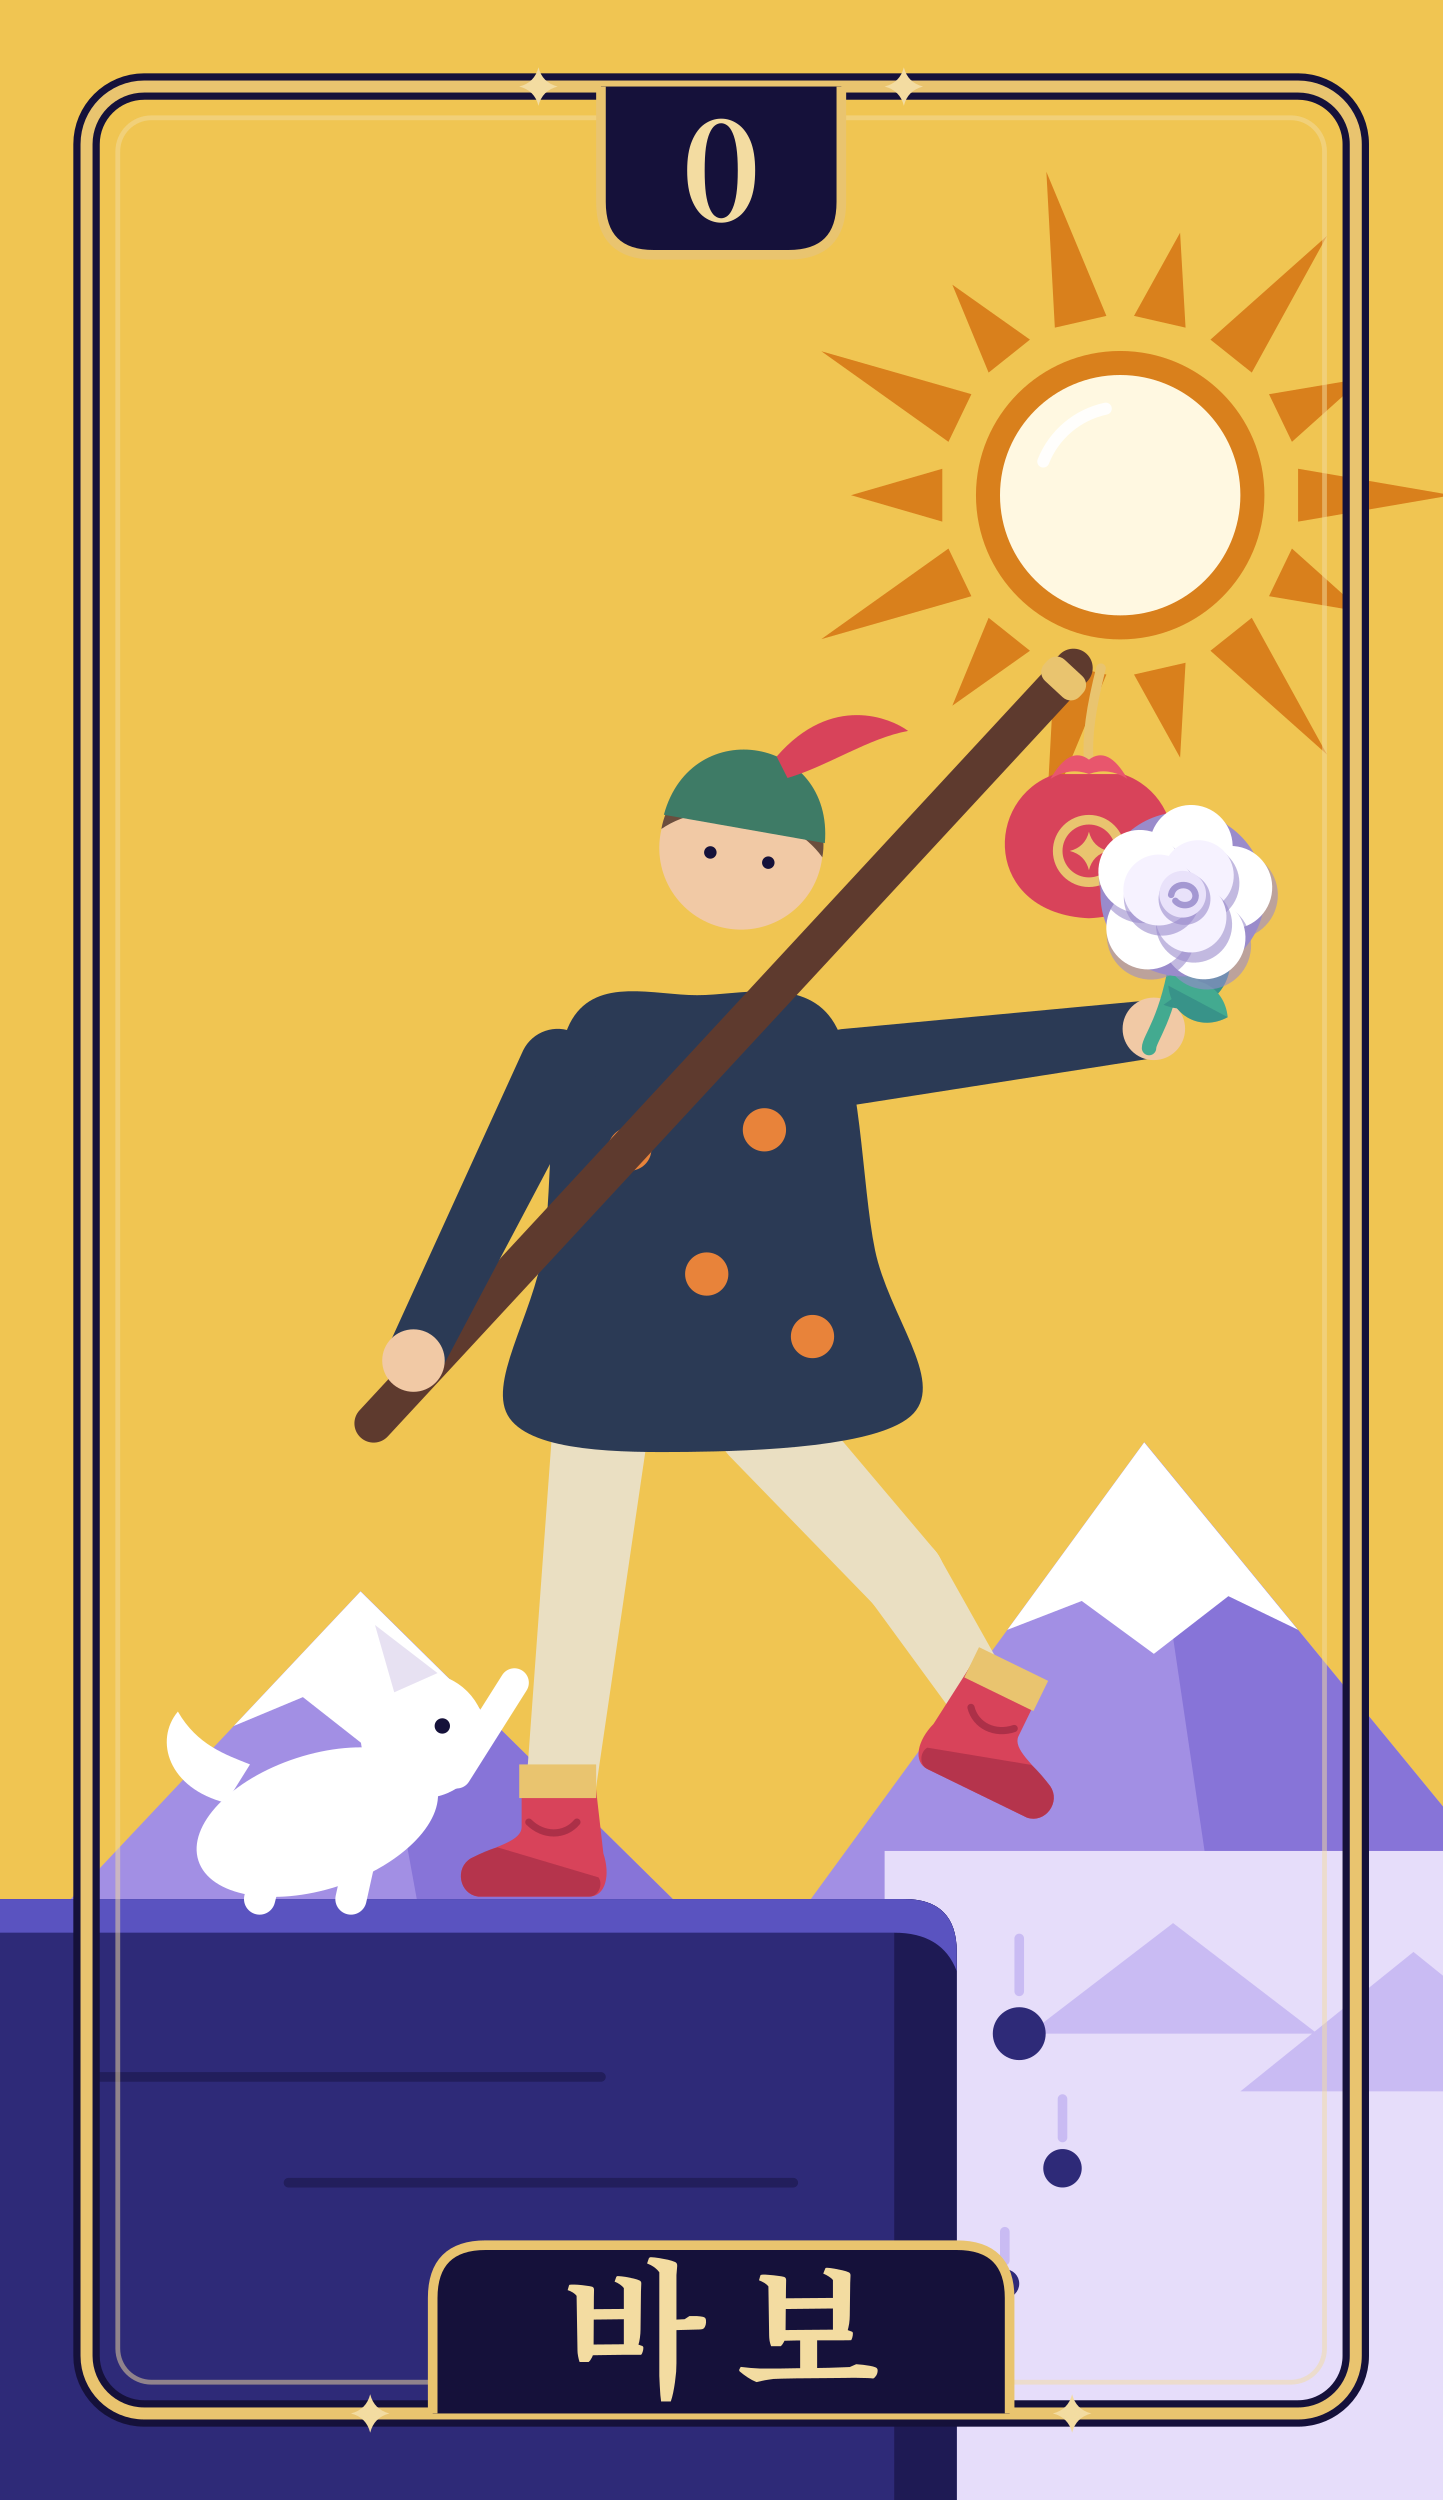
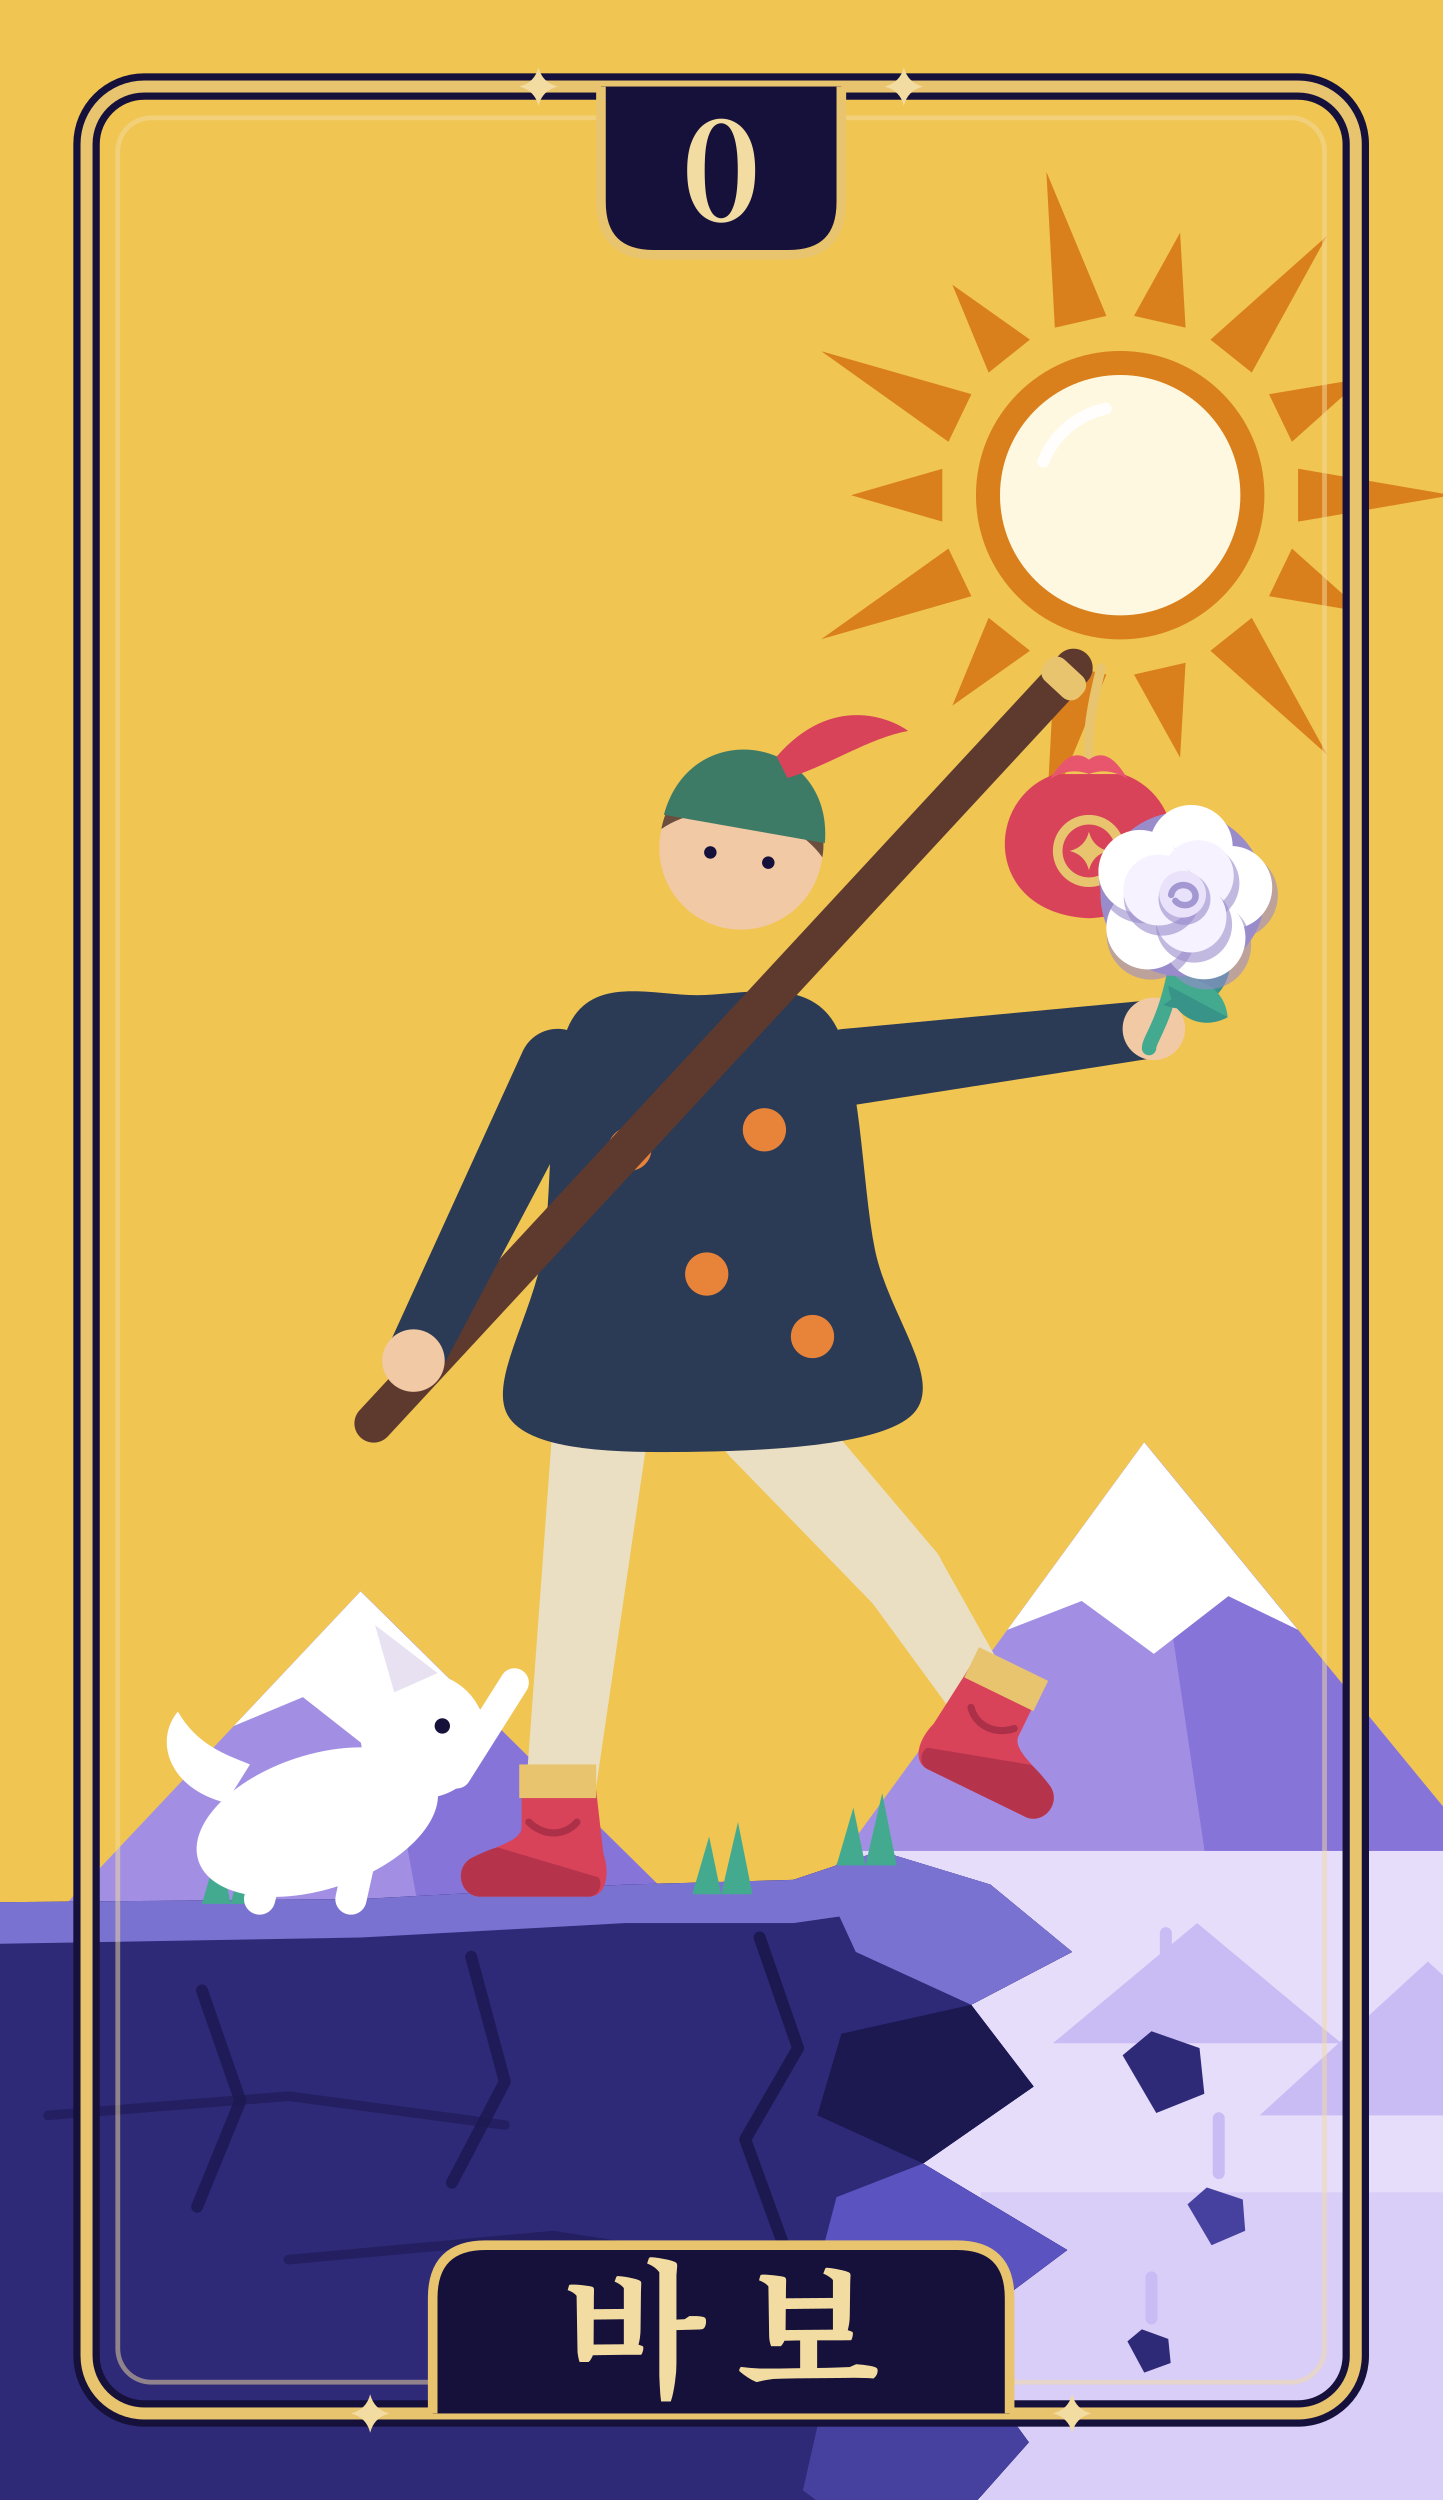
<svg xmlns="http://www.w3.org/2000/svg" viewBox="0 0 600 1040" width="600" height="1040" role="img" aria-labelledby="t d">
  <defs>
    <radialGradient id="sl-cat-fur" cx="38%" cy="30%" r="75%">
      <stop offset="0" stop-color="#FFFBF4" />
      <stop offset=".55" stop-color="#F6E8D4" />
      <stop offset="1" stop-color="#D7BD9C" />
    </radialGradient>
    <radialGradient id="sl-rabbit-fur" cx="38%" cy="30%" r="75%">
      <stop offset="0" stop-color="#FFFFFF" />
      <stop offset=".6" stop-color="#F3EFF8" />
      <stop offset="1" stop-color="#CFC6DE" />
    </radialGradient>
    <radialGradient id="sl-ear" cx="50%" cy="40%" r="70%">
      <stop offset="0" stop-color="#FBD0DA" />
      <stop offset="1" stop-color="#E99BB1" />
    </radialGradient>
    <radialGradient id="sl-iris" cx="45%" cy="35%" r="70%">
      <stop offset="0" stop-color="#5B4AB8" />
      <stop offset=".55" stop-color="#2A2360" />
      <stop offset="1" stop-color="#15112F" />
    </radialGradient>
    <linearGradient id="sl-gold" x1="0" y1="0" x2="0" y2="1">
      <stop offset="0" stop-color="#FFE9B0" />
      <stop offset=".6" stop-color="#E9C46F" />
      <stop offset="1" stop-color="#B98A2E" />
    </linearGradient>
    <linearGradient id="sl-hat" x1="0" y1="0" x2="1" y2="1">
      <stop offset="0" stop-color="#4B46A8" />
      <stop offset=".5" stop-color="#2E2A78" />
      <stop offset="1" stop-color="#1C1850" />
    </linearGradient>
    <linearGradient id="sl-brim" x1="0" y1="0" x2="0" y2="1">
      <stop offset="0" stop-color="#524CB6" />
      <stop offset=".5" stop-color="#3A3594" />
      <stop offset="1" stop-color="#262169" />
    </linearGradient>
    <linearGradient id="sl-cape" x1="0" y1="0" x2="0" y2="1">
      <stop offset="0" stop-color="#3A358E" />
      <stop offset="1" stop-color="#1E1A58" />
    </linearGradient>
    <linearGradient id="sl-card" x1="0" y1="0" x2="1" y2="1">
      <stop offset="0" stop-color="#B9A8EC" />
      <stop offset=".5" stop-color="#9C87DE" />
      <stop offset="1" stop-color="#7D66C8" />
    </linearGradient>
    <radialGradient id="sl-crystal" cx="40%" cy="34%" r="70%">
      <stop offset="0" stop-color="#FFFFFF" />
      <stop offset=".3" stop-color="#E9E1FF" />
      <stop offset=".72" stop-color="#A996F0" />
      <stop offset="1" stop-color="#6553C0" />
    </radialGradient>
    <linearGradient id="sl-cardigan" x1="0" y1="0" x2="0" y2="1">
      <stop offset="0" stop-color="#CDBDF5" />
      <stop offset=".55" stop-color="#AE9AE6" />
      <stop offset="1" stop-color="#8E78D2" />
    </linearGradient>
    <linearGradient id="sl-ribbon" x1="0" y1="0" x2="0" y2="1">
      <stop offset="0" stop-color="#C9BAF3" />
      <stop offset="1" stop-color="#8A73D6" />
    </linearGradient>
    <linearGradient id="sl-page" x1="0" y1="0" x2="1" y2="0">
      <stop offset="0" stop-color="#FFFDF7" />
      <stop offset="1" stop-color="#EDE2CB" />
    </linearGradient>
    <linearGradient id="sl-page-r" x1="0" y1="0" x2="1" y2="0">
      <stop offset="0" stop-color="#EADFC6" />
      <stop offset="1" stop-color="#FFFCF4" />
    </linearGradient>
    <linearGradient id="sl-pencil" x1="0" y1="0" x2="0" y2="1">
      <stop offset="0" stop-color="#FFE08A" />
      <stop offset=".5" stop-color="#F6C54E" />
      <stop offset="1" stop-color="#D99F2B" />
    </linearGradient>
    <linearGradient id="sl-navy" x1="0" y1="0" x2="0" y2="1">
      <stop offset="0" stop-color="#4553A2" />
      <stop offset=".5" stop-color="#2E3A78" />
      <stop offset="1" stop-color="#1F2858" />
    </linearGradient>
    <linearGradient id="sl-durumagi" x1="0" y1="0" x2="0" y2="1">
      <stop offset="0" stop-color="#5563BA" />
      <stop offset=".45" stop-color="#3B4892" />
      <stop offset=".8" stop-color="#2E3A78" />
      <stop offset="1" stop-color="#28336C" />
    </linearGradient>
    <linearGradient id="sl-jeogori" x1="0" y1="0" x2="0" y2="1">
      <stop offset="0" stop-color="#FFE4EB" />
      <stop offset=".6" stop-color="#F8C3D1" />
      <stop offset="1" stop-color="#EAA0B6" />
    </linearGradient>
    <linearGradient id="sl-goreum" x1="0" y1="0" x2="0" y2="1">
      <stop offset="0" stop-color="#EE6677" />
      <stop offset="1" stop-color="#BF3A50" />
    </linearGradient>
    <radialGradient id="sl-pouch" cx="40%" cy="35%" r="75%">
      <stop offset="0" stop-color="#F47C88" />
      <stop offset=".6" stop-color="#D8435A" />
      <stop offset="1" stop-color="#A82D44" />
    </radialGradient>
    <linearGradient id="sl-scroll" x1="0" y1="0" x2="0" y2="1">
      <stop offset="0" stop-color="#FFF9EA" />
      <stop offset=".6" stop-color="#F1E4C6" />
      <stop offset="1" stop-color="#D9C59C" />
    </linearGradient>
    <linearGradient id="sl-bamboo" x1="0" y1="0" x2="1" y2="0">
      <stop offset="0" stop-color="#E6CB8E" />
      <stop offset=".5" stop-color="#C9A45E" />
      <stop offset="1" stop-color="#9E7B3C" />
    </linearGradient>
    <pattern id="sl-saekdong" patternUnits="userSpaceOnUse" width="60" height="35" x="-30" y="0">
      <rect y="0" width="60" height="7" fill="#EC5B5E" />
      <rect y="7" width="60" height="7" fill="#F8CD50" />
      <rect y="14" width="60" height="7" fill="#5FB887" />
      <rect y="21" width="60" height="7" fill="#5B88DE" />
      <rect y="28" width="60" height="7" fill="#F49AC0" />
    </pattern>
    <linearGradient id="sl-tube" x1="0" y1="0" x2="1" y2="0">
      <stop offset="0" stop-color="#1A1440" stop-opacity=".16" />
      <stop offset=".32" stop-color="#FFFFFF" stop-opacity=".2" />
      <stop offset=".6" stop-color="#FFFFFF" stop-opacity="0" />
      <stop offset="1" stop-color="#1A1440" stop-opacity=".3" />
    </linearGradient>
    <clipPath id="sl-clip-cat-head">
      <path d="M150 100C194 100 224 124 227 158C230 194 198 220 150 220C102 220 70 194 73 158C76 124 106 100 150 100Z" />
    </clipPath>
    <clipPath id="sl-clip-rabbit-head">
      <path d="M150 110C192 110 219 132 221 164C223 198 192 222 150 222C108 222 77 198 79 164C81 132 108 110 150 110Z" />
    </clipPath>
    <clipPath id="sl-clip-cape">
      <path d="M150 224C124 224 104 236 96 258C92 270 91 280 95 287Q112 290 130 288C129 268 136 246 150 234Z" />
      <path d="M150 224C176 224 196 236 204 258C208 270 209 280 205 287Q188 290 170 288C171 268 164 246 150 234Z" />
    </clipPath>
    <clipPath id="sl-clip-durumagi">
      <path d="M150 217C121 217 107 233 101 254C97 267 91 278 86 286Q150 294 214 286C209 278 203 267 199 254C193 233 179 217 150 217Z" />
    </clipPath>
    <filter id="sl-soft" x="-50%" y="-50%" width="200%" height="200%">
      <feGaussianBlur stdDeviation="6" />
    </filter>
    <filter id="sl-blush" x="-50%" y="-50%" width="200%" height="200%">
      <feGaussianBlur stdDeviation="3.5" />
    </filter>
    <filter id="sl-glow" x="-60%" y="-60%" width="220%" height="220%">
      <feGaussianBlur stdDeviation="3" />
    </filter>
    <filter id="sl-blur" x="-50%" y="-50%" width="200%" height="200%">
      <feGaussianBlur stdDeviation="1.4" />
    </filter>
  </defs>
  <rect x="-80" y="-80" width="760" height="1200" fill="#F0C552" />
  <g class="sym" data-sym="sun" data-rank="1">
    <g transform="translate(466 206)">
      <path transform="rotate(0)" d="M74 -11L138 0L74 11Z" fill="#D9801C" />
      <path transform="rotate(25.71429)" d="M74 -11L112 0L74 11Z" fill="#D9801C" />
      <path transform="rotate(51.42857)" d="M74 -11L138 0L74 11Z" fill="#D9801C" />
      <path transform="rotate(77.14286)" d="M74 -11L112 0L74 11Z" fill="#D9801C" />
      <path transform="rotate(102.8571)" d="M74 -11L138 0L74 11Z" fill="#D9801C" />
      <path transform="rotate(128.5714)" d="M74 -11L112 0L74 11Z" fill="#D9801C" />
      <path transform="rotate(154.2857)" d="M74 -11L138 0L74 11Z" fill="#D9801C" />
      <path transform="rotate(180)" d="M74 -11L112 0L74 11Z" fill="#D9801C" />
      <path transform="rotate(205.7143)" d="M74 -11L138 0L74 11Z" fill="#D9801C" />
      <path transform="rotate(231.4286)" d="M74 -11L112 0L74 11Z" fill="#D9801C" />
      <path transform="rotate(257.1429)" d="M74 -11L138 0L74 11Z" fill="#D9801C" />
      <path transform="rotate(282.8571)" d="M74 -11L112 0L74 11Z" fill="#D9801C" />
      <path transform="rotate(308.5714)" d="M74 -11L138 0L74 11Z" fill="#D9801C" />
      <path transform="rotate(334.2857)" d="M74 -11L112 0L74 11Z" fill="#D9801C" />
      <circle r="60" fill="#D9801C" />
      <circle r="50" fill="#FFF8E1" />
      <path d="M-32 -14A36 36 0 0 1 -6 -36" stroke="#fff" stroke-width="5" stroke-linecap="round" fill="none" opacity=".9" />
    </g>
  </g>
  <g class="sym" data-sym="peaks" data-rank="3">
    <path d="M330 800L476 600L640 800Z" fill="#A28FE4" />
    <path d="M476 600L640 800H505.52Z" fill="#8774D8" />
    <path d="M476 600L539.96 678L511 664L480 688L450 666L419.06 678Z" fill="#FFFFFF" />
    <path d="M20 800L150 662L290 800Z" fill="#A28FE4" />
    <path d="M150 662L290 800H175.2Z" fill="#8774D8" />
    <path d="M150 662L206.812 718L181 704L154 728L126 706L97.246 718Z" fill="#FFFFFF" />
  </g>
-   <path d="M368 770H680V1200H368Z" fill="#E6DDFA" />
-   <path d="M428 846L488 800L548 846ZM516 870L588 812L660 870Z" fill="#C9BBF3" />
+   <path d="M358 770H680V1200H358Z" fill="#E6DDFA" />
+   <path d="M408 912H680V1200H408Z" fill="#D9CEF8" />
+   <path d="M438 850L498 800L558 850ZM524 880L594 816L664 880Z" fill="#C9BBF3" />
  <g class="sym" data-sym="cliff-edge" data-rank="1">
-     <path d="M-80 790H376Q398 790 398 812V1200H-80Z" fill="#2E2A78" />
-     <path d="M376 790Q398 790 398 812V1200H372V796Z" fill="#1C1850" opacity=".9" />
-     <path d="M-80 790H376Q398 790 398 812V820Q392 804 372 804H-80Z" fill="#5A53C0" />
-     <path d="M40 864H250M120 908H330" stroke="#1C1850" stroke-width="4" stroke-linecap="round" opacity=".7" />
-     <path d="M424 806.4V828.4" stroke="#C9BBF3" stroke-width="4" stroke-linecap="round" />
-     <circle cx="424" cy="846" r="11" fill="#2E2A78" />
-     <path d="M442 873.2V889.2" stroke="#C9BBF3" stroke-width="4" stroke-linecap="round" />
-     <circle cx="442" cy="902" r="8" fill="#2E2A78" />
-     <path d="M418 928.4V940.4" stroke="#C9BBF3" stroke-width="4" stroke-linecap="round" />
-     <circle cx="418" cy="950" r="6" fill="#2E2A78" />
+     <path d="M-80 792L150 790L260 784L330 782L366 770L412 784L446 812L404 834L430 868L384 900L444 936L396 972L428 1016L380 1070L404 1200L-80 1200Z" fill="#2E2A78" />
+     <path d="M366 770L412 784L446 812L404 834L356 812L344 786Z" fill="#7A72D0" />
+     <path d="M404 834L430 868L384 900L340 880L350 846Z" fill="#1C1850" />
+     <path d="M384 900L444 936L396 972L338 952L348 914Z" fill="#5A53C0" />
+     <path d="M396 972L428 1016L380 1070L334 1036L344 992Z" fill="#46409E" />
+     <path d="M-80 792L150 790L260 784L330 782L366 770L412 784L446 812L420 810L372 794L330 800L260 800L150 806L-80 810Z" fill="#7A72D0" />
+     <path d="M316 806L332 852L310 890L326 934" stroke="#1C1850" stroke-width="5" stroke-linecap="round" stroke-linejoin="round" fill="none" />
+     <path d="M196 814L210 866L188 908M84 828L100 874L82 918" stroke="#1C1850" stroke-width="5" stroke-linecap="round" stroke-linejoin="round" fill="none" opacity=".8" />
+     <path d="M20 880L120 872L210 884M120 940L230 930L320 944" stroke="#1C1850" stroke-width="4" stroke-linecap="round" stroke-linejoin="round" fill="none" opacity=".6" />
+     <path d="M84 792L91 768L96 792L103 762L109 792Z" fill="#43AA90" />
+     <path d="M288 788L295 764L300 788L307 758L313 788Z" fill="#43AA90" />
+     <path d="M348 776L355 752L360 776L367 746L373 776Z" fill="#43AA90" />
+     <path d="M485 804.2V836.5" stroke="#C9BBF3" stroke-width="5" stroke-linecap="round" />
+     <path d="M467 855L479 845L499 852L501 871L481 879Z" fill="#2E2A78" />
+     <path d="M507 881.2V904" stroke="#C9BBF3" stroke-width="5" stroke-linecap="round" />
+     <path d="M494 917L502 910L517 915L518 928L504 934Z" fill="#46409E" />
+     <path d="M479 947.4V964.5" stroke="#C9BBF3" stroke-width="5" stroke-linecap="round" />
+     <path d="M469 974L475 969L486 973L487 983L476 987Z" fill="#2E2A78" />
  </g>
  <path d="M230.12 589.82L218.08 754.47A14 14 0 0 0 245.92 757.53L269.88 594.18A20 20 0 0 0 230.12 589.82Z" fill="#EADFC2" />
  <g transform="translate(232 756) rotate(0) scale(-1 1)">
    <path d="M-15 -20H15V4C15 10 26 12 36 17C43 21 41 32 33 33H-13C-20 33 -22 24 -19 15Z" fill="#D8435A" />
    <path d="M-13 33H33C41 32 43 21 36 17C32 15 29 13.5 25 12.5L-17 25C-19 28 -17 33 -13 33Z" fill="#9E2A42" opacity=".6" />
    <path d="M-16 -22H16V-8H-16Z" fill="#E9C46F" />
    <path d="M-8 2C-3 8 6 8 12 2" stroke="#9E2A42" stroke-width="3" stroke-linecap="round" fill="none" opacity=".75" />
  </g>
  <g class="sym" data-sym="lifted-foot" data-rank="1">
    <path d="M303.18 605.43L363.4 667.42A17 17 0 0 0 388.6 644.58L332.82 578.57A20 20 0 0 0 303.18 605.43Z" fill="#EADFC2" />
    <path d="M361.7 665.19L401.06 719.03A13 13 0 0 0 422.94 704.97L390.3 646.81A17 17 0 0 0 361.7 665.19Z" fill="#EADFC2" />
    <g transform="translate(412 712) rotate(26) scale(1 1)">
      <path d="M-15 -20H15V4C15 10 26 12 36 17C43 21 41 32 33 33H-13C-20 33 -22 24 -19 15Z" fill="#D8435A" />
      <path d="M-13 33H33C41 32 43 21 36 17C32 15 29 13.5 25 12.5L-17 25C-19 28 -17 33 -13 33Z" fill="#9E2A42" opacity=".6" />
      <path d="M-16 -22H16V-8H-16Z" fill="#E9C46F" />
      <path d="M-8 2C-3 8 6 8 12 2" stroke="#9E2A42" stroke-width="3" stroke-linecap="round" fill="none" opacity=".75" />
    </g>
  </g>
  <path d="M238 424C248.67 406.33 272 414 290 414C308 414 333.67 406.33 346 424C358.33 441.67 358.33 492.67 364 520C369.67 547.33 393 574 380 588C367 602 314 603.67 286 604C258 604.33 222 604 212 590C202 576 221.67 547.67 226 520C230.33 492.33 227.33 441.67 238 424Z" fill="#2B3A55" />
  <circle cx="262" cy="478" r="9" fill="#E8833A" />
  <circle cx="318" cy="470" r="9" fill="#E8833A" />
  <circle cx="294" cy="530" r="9" fill="#E8833A" />
  <circle cx="338" cy="556" r="9" fill="#E8833A" />
  <g class="sym" data-sym="bundle-staff" data-rank="1">
    <g transform="translate(150 598) rotate(-47.19)">
      <rect x="0" y="-8" width="444.4" height="16" rx="8" fill="#5E3A2E" />
      <rect x="424.4" y="-10" width="12" height="20" rx="5" fill="#E9C46F" />
    </g>
  </g>
  <path d="M217.64 436.94L161.23 560.7A12 12 0 0 0 182.77 571.3L246.36 451.06A16 16 0 0 0 217.64 436.94Z" fill="#2B3A55" />
  <circle cx="172" cy="566" r="13" fill="#F1C9A5" />
  <path d="M353.98 459.88L481.49 439.91A12 12 0 0 0 478.51 416.09L350.02 428.12A16 16 0 0 0 353.98 459.88Z" fill="#2B3A55" />
  <circle cx="480" cy="428" r="13" fill="#F1C9A5" />
  <g transform="rotate(10 300 399.6)">
    <circle cx="300" cy="352" r="34" fill="#F1C9A5" />
    <path d="M266 350C266 311.2 334 311.2 334 350C317 333.3 283 333.3 266 350Z" fill="#6B4E3D" />
    <path d="M266 344C270 300 330 300 334 344Z" fill="#3E7B66" />
    <path d="M308 312C326 282 352 288 360 292C344 298 330 312 314 320Z" fill="#D8435A" />
    <circle cx="287.76" cy="356.08" r="2.6" fill="#15113A" />
    <circle cx="312.24" cy="356.08" r="2.6" fill="#15113A" />
  </g>
  <g class="sym" data-sym="bundle-staff" data-rank="1">
    <g transform="translate(458 284)">
      <path d="M0 -6C-4 10 -6 22 -5 34" stroke="#E9C46F" stroke-width="4" stroke-linecap="round" fill="none" />
      <g transform="translate(-5 34)">
        <path d="M-14 4C-44 14 -44 62 0 64C44 62 44 14 14 4Z" fill="#D8435A" />
        <path d="M-16 6Q-8 -8 0 -2Q8 -8 16 6Q8 1 0 4Q-8 1 -16 6Z" fill="#E8566D" />
        <circle cx="0" cy="36" r="13" fill="none" stroke="#E9C46F" stroke-width="4" />
        <path d="M0 28Q1.6 34.4 8 36Q1.6 37.6 0 44Q-1.6 37.6 -8 36Q-1.6 34.4 0 28Z" fill="#E9C46F" />
      </g>
    </g>
  </g>
  <g class="sym" data-sym="white-rose" data-rank="2">
    <path d="M490 396C486 424 478 432 478 436" stroke="#43AA90" stroke-width="6" stroke-linecap="round" fill="none" />
    <g transform="translate(484 418) rotate(-35)">
      <path d="M0 0C8.5 -12.92 25.5 -12.92 34 0C25.5 12.92 8.5 12.92 0 0Z" fill="#43AA90" />
      <path d="M0 0C8.5 12.92 25.5 12.92 34 0Z" fill="#23687A" opacity=".35" />
    </g>
    <g transform="translate(486 410) rotate(28)">
      <path d="M0 0C7 -10.64 21 -10.64 28 0C21 10.64 7 10.64 0 0Z" fill="#43AA90" />
      <path d="M0 0C7 10.64 21 10.64 28 0Z" fill="#23687A" opacity=".35" />
    </g>
    <g transform="translate(492 372) rotate(10) scale(1.8)">
      <circle r="19" fill="#9A8BCB" />
      <circle cx="1" cy="-9.6" r="10.2" fill="#9A8BCB" opacity=".6" />
      <circle cx="0" cy="-11.2" r="9.6" fill="#FFFFFF" />
      <circle cx="11.65" cy="-1.86" r="10.2" fill="#9A8BCB" opacity=".6" />
      <circle cx="10.65" cy="-3.46" r="9.6" fill="#FFFFFF" />
      <circle cx="7.58" cy="10.66" r="10.2" fill="#9A8BCB" opacity=".6" />
      <circle cx="6.58" cy="9.06" r="9.6" fill="#FFFFFF" />
      <circle cx="-5.58" cy="10.66" r="10.2" fill="#9A8BCB" opacity=".6" />
      <circle cx="-6.58" cy="9.06" r="9.6" fill="#FFFFFF" />
      <circle cx="-9.65" cy="-1.86" r="10.2" fill="#9A8BCB" opacity=".6" />
      <circle cx="-10.65" cy="-3.46" r="9.6" fill="#FFFFFF" />
      <circle cx="3.8" cy="-3.25" r="8.8" fill="#9A8BCB" opacity=".6" />
      <circle cx="2.8" cy="-4.85" r="8.2" fill="#F6F2FF" />
      <circle cx="3.8" cy="6.45" r="8.8" fill="#9A8BCB" opacity=".6" />
      <circle cx="2.8" cy="4.85" r="8.2" fill="#F6F2FF" />
      <circle cx="-4.6" cy="1.6" r="8.8" fill="#9A8BCB" opacity=".6" />
      <circle cx="-5.6" cy="0" r="8.2" fill="#F6F2FF" />
      <circle cx="0.6" cy="1" r="6" fill="#9A8BCB" opacity=".6" />
      <circle cx="0" cy="0" r="5.4" fill="#E9E2FA" />
      <path d="M-2.6 .6C-2.6 -2.6 2.2 -3.2 3 -.2C3.4 2.2 .2 3.2 -1.4 1.8" stroke="#8E7FC4" stroke-opacity=".75" stroke-width="1.5" stroke-linecap="round" fill="none" />
    </g>
  </g>
  <g class="sym" data-sym="companion" data-rank="2">
    <ellipse cx="132" cy="758" rx="52" ry="28" fill="#FFFFFF" transform="rotate(-18 132 758)" />
    <circle cx="176" cy="722" r="26" fill="#FFFFFF" />
    <path d="M164 704L156 676L182 696Z" fill="#E7E1F2" />
    <path d="M94 750C70 744 64 724 74 712C82 726 94 730 104 734Z" fill="#FFFFFF" />
    <path d="M150 772L146 790M112 774L108 790" stroke="#FFFFFF" stroke-width="13" stroke-linecap="round" />
    <path d="M190 738L214 700" stroke="#FFFFFF" stroke-width="12" stroke-linecap="round" />
    <circle cx="184" cy="718" r="3.2" fill="#15113A" />
  </g>
  <g id="frame" data-variant="A">
    <rect x="36" y="36" width="528" height="968" rx="24" fill="none" stroke="#15113A" stroke-width="11" />
    <rect x="36" y="36" width="528" height="968" rx="24" fill="none" stroke="#E9C46F" stroke-width="5" />
    <rect x="49" y="49" width="502" height="942" rx="14" fill="none" stroke="#F3DCA1" stroke-opacity=".5" stroke-width="2" />
    <path d="M250 36V84Q250 106 272 106H328Q350 106 350 84V36Z" fill="#15113A" />
    <path d="M250 36V84Q250 106 272 106H328Q350 106 350 84V36" fill="none" stroke="#E9C46F" stroke-width="4" stroke-linejoin="round" />
    <path d="M180 1004V956Q180 934 202 934H398Q420 934 420 956V1004Z" fill="#15113A" />
    <path d="M180 1004V956Q180 934 202 934H398Q420 934 420 956V1004" fill="none" stroke="#E9C46F" stroke-width="4" stroke-linejoin="round" />
    <path d="M224 28Q225.6 34.4 232 36Q225.6 37.6 224 44Q222.4 37.6 216 36Q222.4 34.4 224 28Z" fill="#F3DCA1" />
    <path d="M376 28Q377.6 34.4 384 36Q377.6 37.6 376 44Q374.4 37.6 368 36Q374.4 34.4 376 28Z" fill="#F3DCA1" />
    <path d="M154 996Q155.6 1002.4 162 1004Q155.6 1005.6 154 1012Q152.4 1005.6 146 1004Q152.4 1002.4 154 996Z" fill="#F3DCA1" />
    <path d="M446 996Q447.6 1002.4 454 1004Q447.6 1005.6 446 1012Q444.4 1005.6 438 1004Q444.4 1002.4 446 996Z" fill="#F3DCA1" />
    <g fill="#F3DCA1">
      <path transform="translate(283.4 91.75) scale(0.056 -0.056)" d="M297 -16Q231 -16 173 24Q116 64 80 150Q44 236 44 372Q44 507 80 592Q116 677 173 717Q231 757 297 757Q363 757 420 717Q478 677 514 592Q549 507 549 372Q549 236 514 150Q478 64 420 24Q363 -16 297 -16ZM297 17Q320 17 343 34Q365 51 382 91Q400 132 410 200Q420 269 420 372Q420 474 410 542Q400 610 382 650Q365 689 343 706Q320 723 297 723Q272 723 250 706Q228 689 211 650Q193 610 183 542Q174 475 174 372Q174 269 183 200Q193 131 211 91Q228 51 250 34Q272 17 297 17Z" />
    </g>
    <g fill="#F3DCA1">
      <path transform="translate(233.91 992.19) scale(0.062 -0.062)" d="M528 629 413 651Q404 663 387 675Q370 687 351 694L362 725Q364 729 367 730Q370 732 378 731Q397 730 424 726Q452 721 478 715Q504 709 518 702Q531 696 530 681ZM212 592 96 599Q88 610 71 621Q53 632 36 637L45 668Q46 671 49 673Q53 674 60 674Q78 675 106 673Q133 671 159 667Q186 664 200 660Q213 656 213 639ZM177 155H116Q110 172 106 194Q102 216 102 231L96 600L212 594L210 247Q211 209 200 187Q189 165 177 155ZM511 271H413V651L528 633L525 372Q525 347 521 318Q517 289 511 271ZM428 442 186 439V509L428 511ZM500 275 535 263Q544 260 544 250Q544 235 539 222Q535 209 529 203Q507 203 475 203Q442 203 405 203Q368 203 330 202Q292 202 259 201Q225 201 201 200L206 272L431 274ZM923 373 739 368V438L821 442L853 463Q875 464 903 463Q930 461 943 458Q963 454 964 436Q966 418 962 404Q958 390 952 383Q948 378 939 375Q930 373 923 373ZM728 -110H663Q661 -96 658 -67Q656 -38 654 -3Q652 31 651 62Q651 93 651 111V757Q639 774 618 790Q596 806 569 816L581 851Q583 854 586 856Q588 858 596 858Q620 857 650 852Q680 847 709 841Q738 834 756 826Q772 820 771 799L766 738V147Q766 122 764 89Q761 55 756 19Q751 -17 744 -51Q737 -85 728 -110Z" />
      <path transform="translate(306.2 992.19) scale(0.062 -0.062)" d="M766 688 650 705Q641 717 623 728Q605 740 585 748L598 781Q600 788 612 787Q631 786 660 781Q688 776 714 770Q741 764 755 757Q768 752 768 736ZM335 651 217 662Q209 673 191 685Q172 696 154 703L163 735Q165 741 178 741Q196 742 224 739Q253 737 280 733Q307 730 321 726Q336 722 336 704ZM300 261H235Q229 277 225 297Q222 318 222 333L217 662L335 657L332 347Q332 312 322 291Q311 270 300 261ZM749 367H650V707L766 691L763 467Q763 442 759 413Q754 384 749 367ZM668 514 313 510V582L668 585ZM740 372 776 359Q784 356 784 347Q784 333 780 319Q776 305 772 301Q742 301 696 300Q651 300 599 300Q547 300 494 300Q441 299 394 299Q348 298 315 297L322 369L667 372ZM544 79H430V331H544ZM763 121 806 140Q827 139 852 136Q876 133 899 129Q921 125 933 120Q950 115 950 98Q950 79 940 63Q930 48 920 44Q908 46 883 47Q859 48 834 48Q809 49 793 49Q776 49 734 48Q691 48 635 47Q579 47 518 46Q458 46 402 45Q347 44 306 43Q266 42 251 41Q238 40 216 36Q194 33 173 28Q151 24 137 20Q107 32 77 52Q47 72 25 91Q19 97 22 105L31 122Q61 118 96 115Q131 112 159 111Q174 111 209 111Q245 111 295 111Q345 112 402 113Q459 113 516 114Q573 115 624 116Q674 117 711 119Q748 120 763 121Z" />
    </g>
  </g>
</svg>
